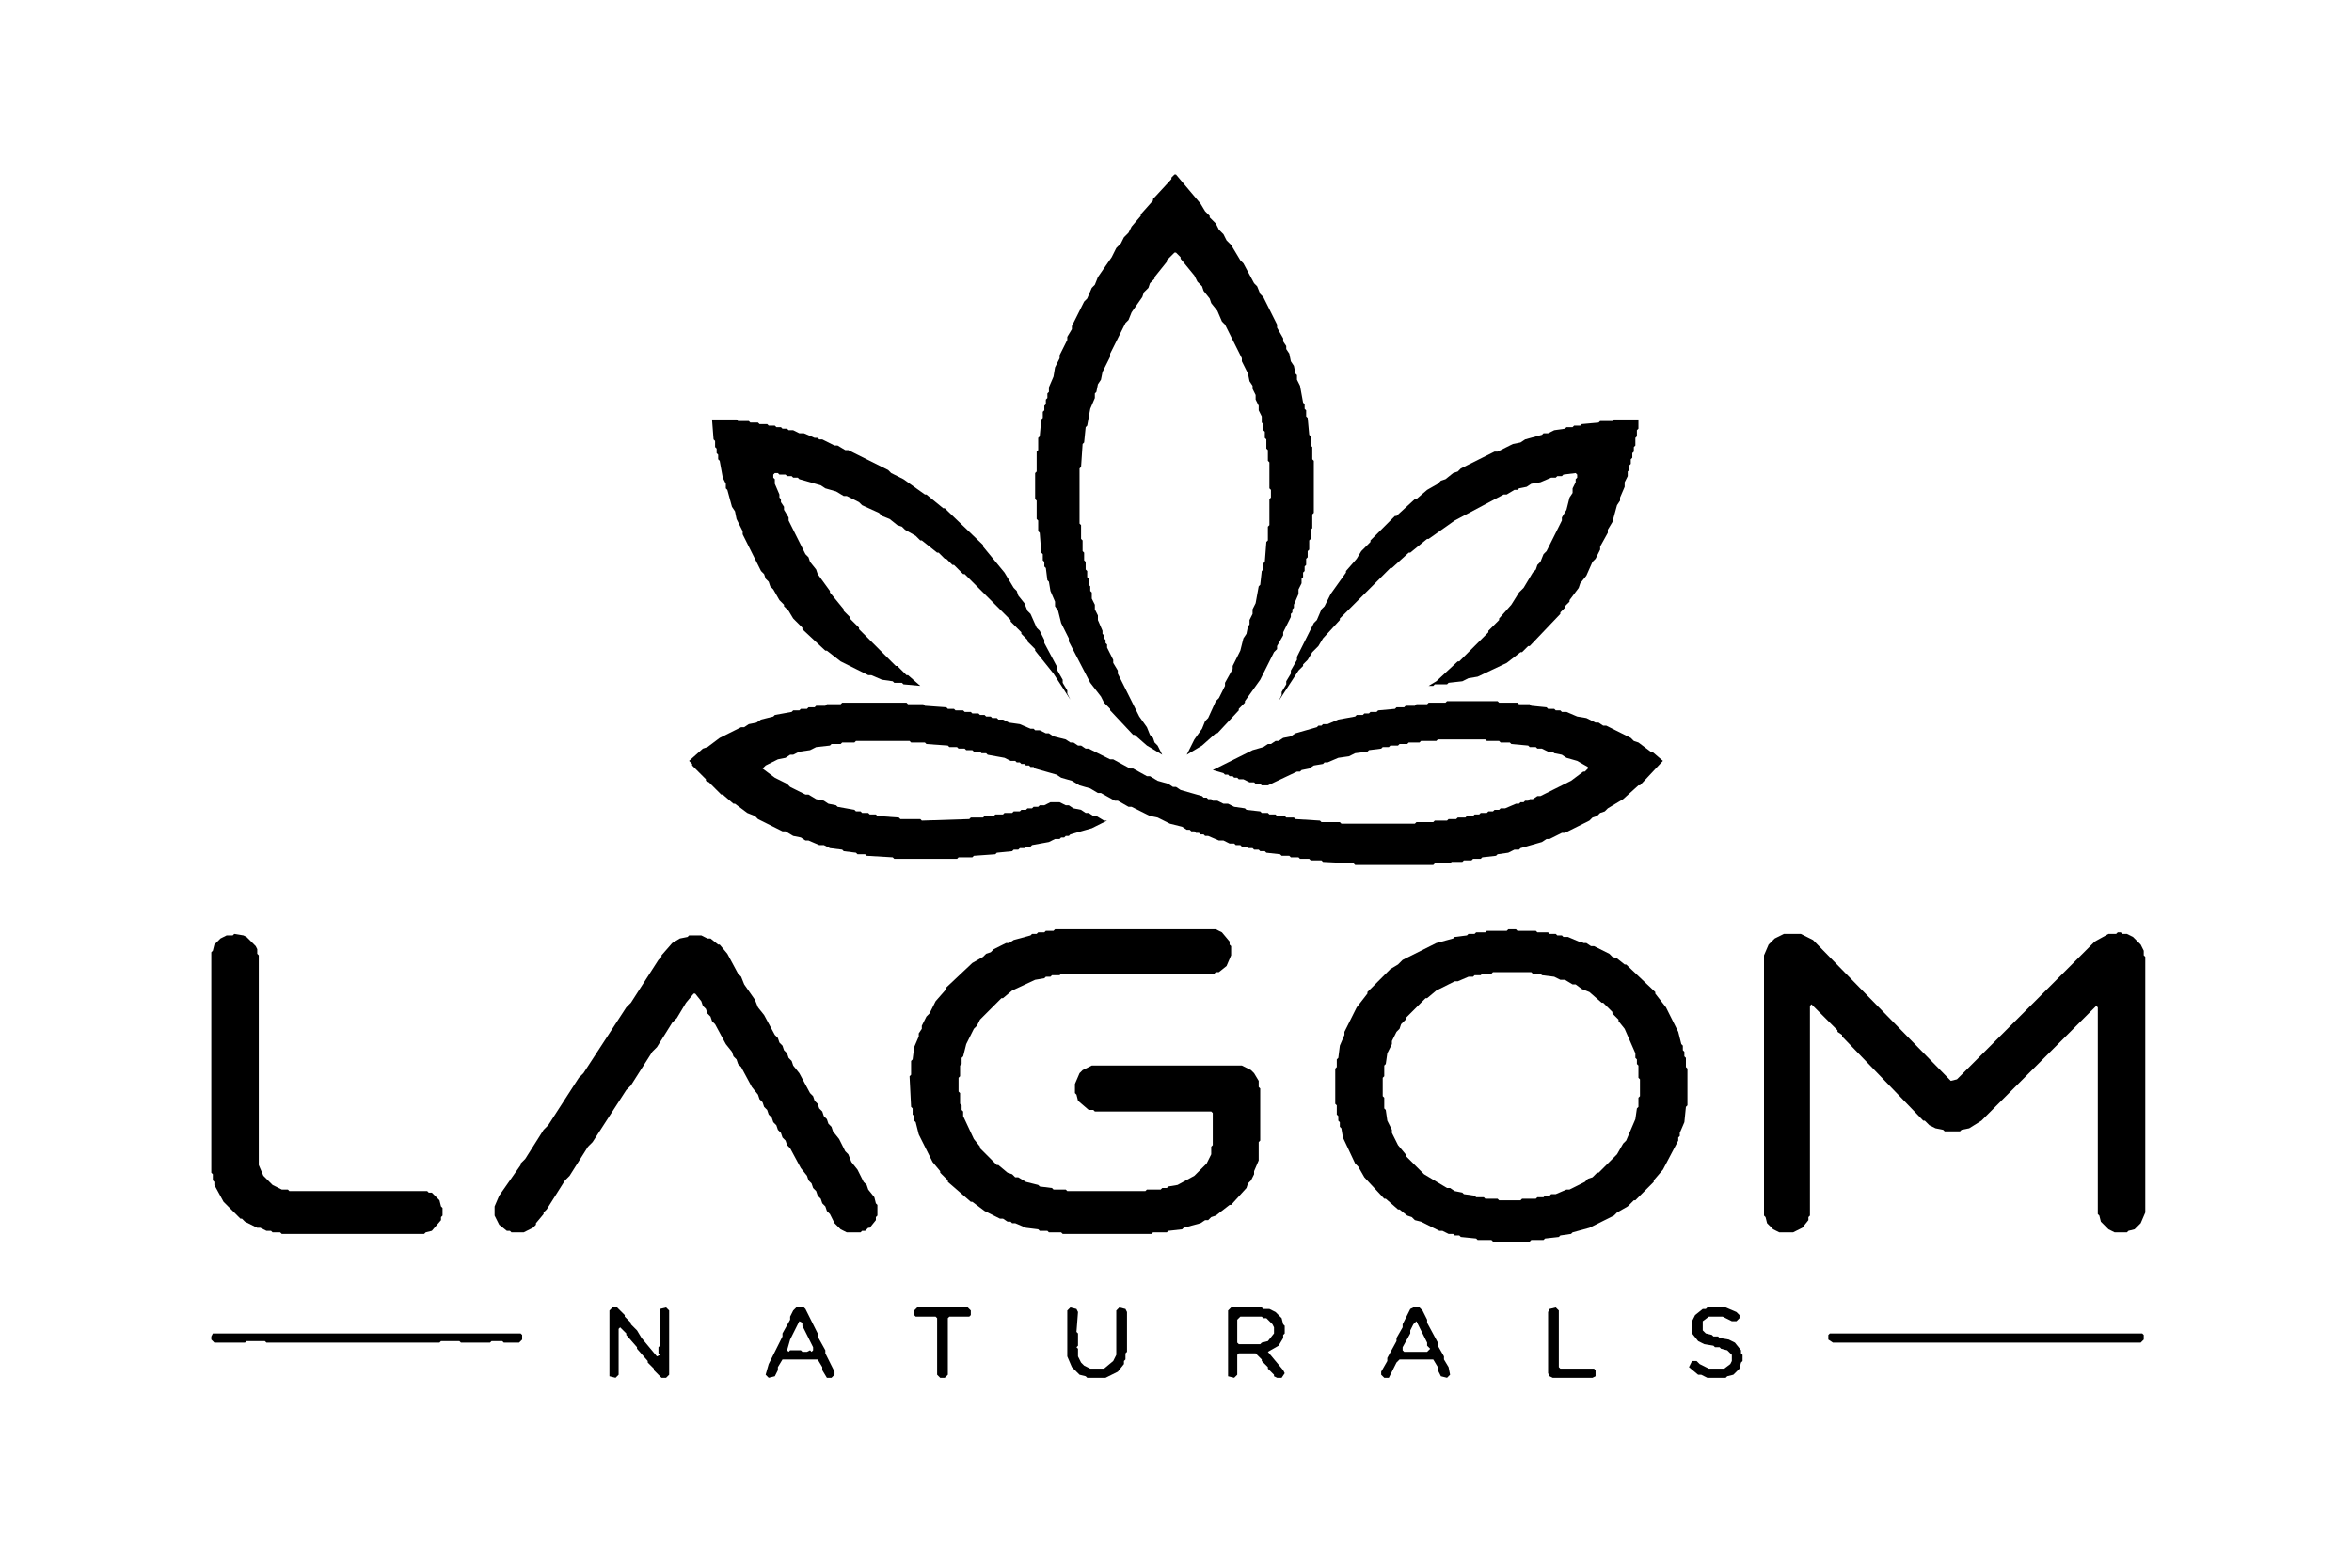
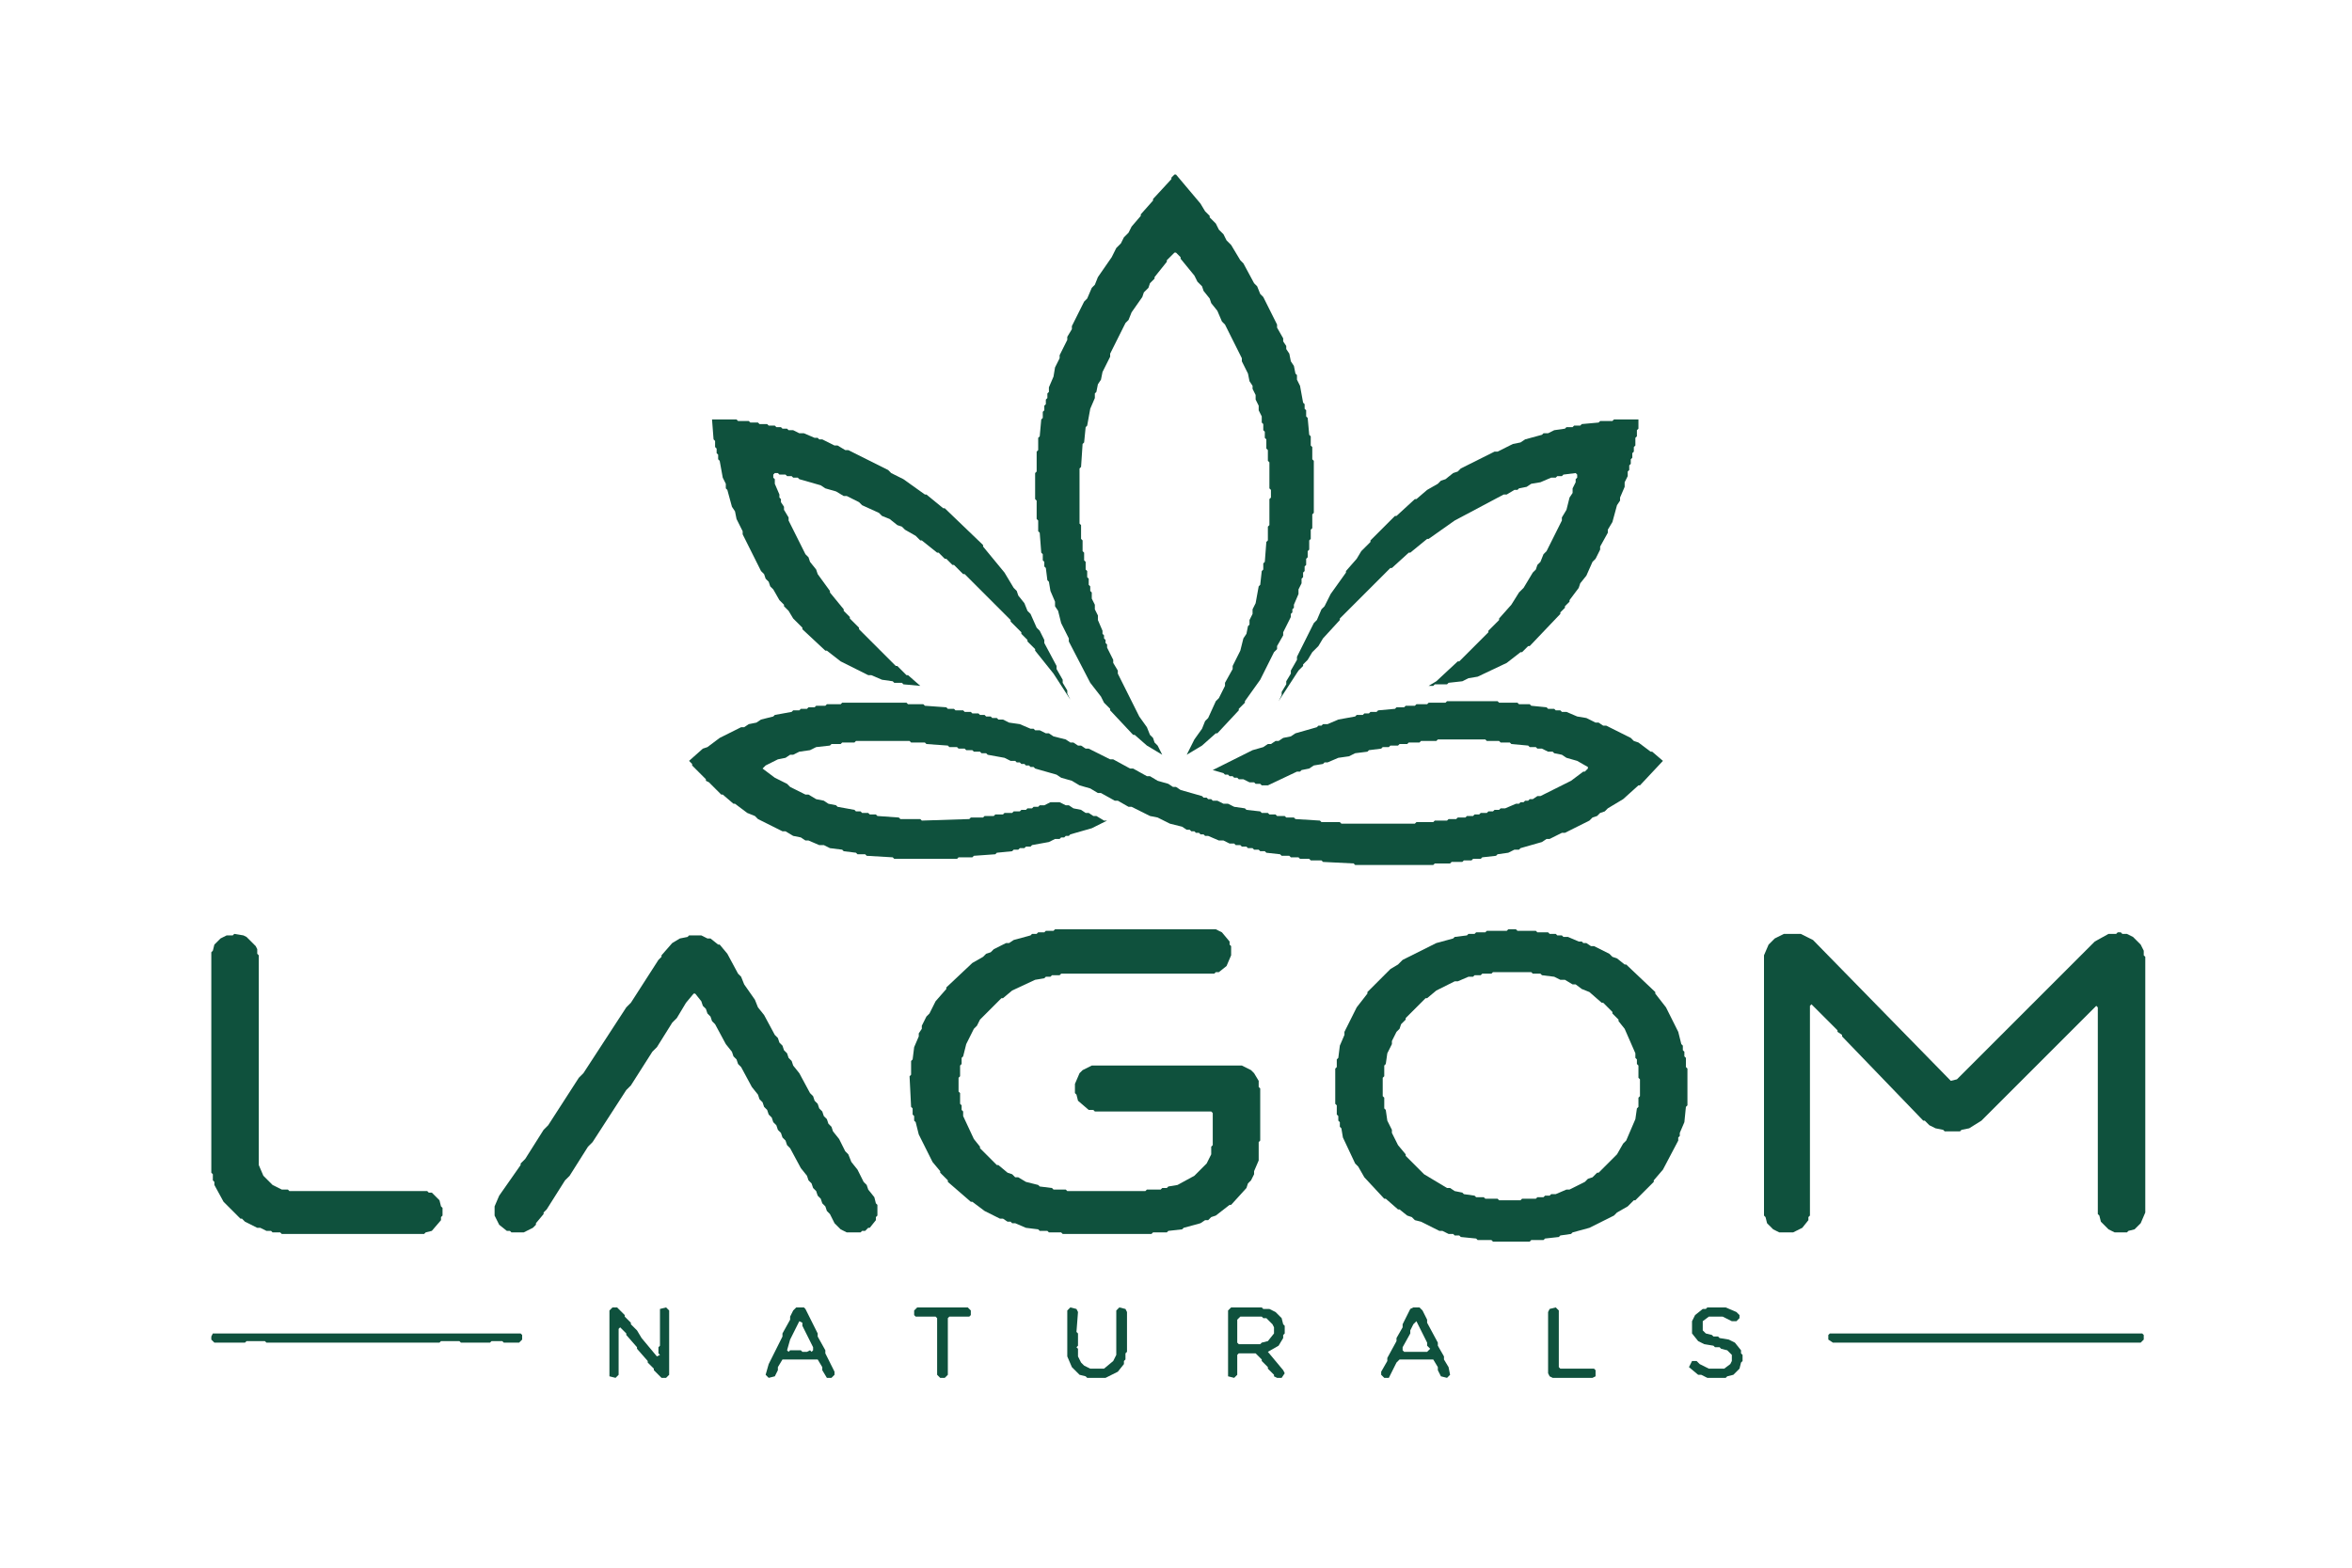
<svg xmlns="http://www.w3.org/2000/svg" viewBox="0 0 1536 1024" role="img" aria-labelledby="title desc">
-   <g fill="#000000" fill-rule="evenodd">
+   <g fill="#0F513D" fill-rule="evenodd">
    <path d="M 1194 872 L 1194 875 L 1197 877 L 1398 877 L 1400 875 L 1400 872 L 1399 871 L 1195 871 Z" />
    <path d="M 138 873 L 138 875 L 140 877 L 160 877 L 161 876 L 173 876 L 174 877 L 287 877 L 288 876 L 300 876 L 301 877 L 320 877 L 321 876 L 328 876 L 329 877 L 339 877 L 341 875 L 341 872 L 340 871 L 139 871 Z" />
    <path d="M 1115 854 L 1114 855 L 1112 855 L 1107 859 L 1105 863 L 1105 871 L 1109 876 L 1113 878 L 1119 879 L 1120 880 L 1123 880 L 1124 881 L 1128 882 L 1131 885 L 1131 889 L 1130 891 L 1126 894 L 1116 894 L 1110 891 L 1108 889 L 1105 889 L 1103 893 L 1109 898 L 1111 898 L 1115 900 L 1127 900 L 1128 899 L 1132 898 L 1136 894 L 1137 890 L 1138 889 L 1138 885 L 1137 884 L 1137 882 L 1133 877 L 1129 875 L 1123 874 L 1122 873 L 1119 873 L 1118 872 L 1114 871 L 1112 869 L 1112 863 L 1116 860 L 1125 860 L 1131 863 L 1134 863 L 1136 861 L 1136 859 L 1134 857 L 1127 854 Z" />
    <path d="M 1012 855 L 1011 857 L 1011 897 L 1012 899 L 1014 900 L 1040 900 L 1042 899 L 1042 895 L 1041 894 L 1019 894 L 1018 893 L 1018 856 L 1016 854 Z" />
    <path d="M 921 855 L 916 865 L 916 867 L 912 874 L 912 876 L 906 887 L 906 889 L 902 896 L 902 898 L 904 900 L 907 900 L 912 890 L 914 888 L 936 888 L 939 893 L 939 895 L 941 899 L 945 900 L 947 898 L 946 893 L 943 888 L 943 886 L 939 879 L 939 877 L 932 864 L 932 862 L 929 856 L 927 854 L 923 854 Z M 925 863 L 932 877 L 932 879 L 934 881 L 932 883 L 917 883 L 916 882 L 916 880 L 921 871 L 921 869 L 923 865 Z" />
    <path d="M 804 854 L 802 856 L 802 899 L 806 900 L 808 898 L 808 885 L 809 884 L 820 884 L 824 888 L 824 889 L 828 893 L 828 894 L 832 898 L 832 899 L 834 900 L 837 900 L 839 897 L 838 895 L 828 883 L 835 879 L 838 874 L 838 872 L 839 871 L 839 866 L 838 865 L 837 861 L 833 857 L 829 855 L 825 855 L 824 854 Z M 808 862 L 810 860 L 824 860 L 825 861 L 827 861 L 831 865 L 832 867 L 832 871 L 828 876 L 824 877 L 823 878 L 809 878 L 808 877 Z" />
    <path d="M 699 854 L 697 856 L 697 886 L 700 893 L 705 898 L 709 899 L 710 900 L 722 900 L 730 896 L 734 891 L 734 889 L 735 888 L 735 884 L 736 883 L 736 857 L 735 855 L 731 854 L 729 856 L 729 885 L 727 889 L 721 894 L 712 894 L 708 892 L 706 890 L 704 886 L 704 881 L 703 880 L 704 879 L 704 871 L 703 870 L 704 857 L 703 855 Z" />
    <path d="M 599 854 L 597 856 L 597 859 L 598 860 L 611 860 L 612 861 L 612 898 L 614 900 L 617 900 L 619 898 L 619 861 L 620 860 L 633 860 L 634 859 L 634 856 L 632 854 Z" />
    <path d="M 520 854 L 518 856 L 516 860 L 516 862 L 511 871 L 511 873 L 502 891 L 500 898 L 502 900 L 506 899 L 508 895 L 508 893 L 511 888 L 534 888 L 537 893 L 537 895 L 540 900 L 543 900 L 545 898 L 545 896 L 539 884 L 539 882 L 534 873 L 534 871 L 526 855 L 525 854 Z M 522 863 L 524 864 L 524 866 L 531 880 L 531 882 L 530 883 L 529 882 L 527 883 L 524 883 L 523 882 L 516 882 L 515 883 L 514 882 L 516 875 Z" />
    <path d="M 400 854 L 398 856 L 398 899 L 402 900 L 404 898 L 404 868 L 405 867 L 409 871 L 409 872 L 416 880 L 416 881 L 423 889 L 423 890 L 427 894 L 427 895 L 432 900 L 435 900 L 437 898 L 437 856 L 435 854 L 431 855 L 431 879 L 430 880 L 430 884 L 431 885 L 429 886 L 419 874 L 416 869 L 412 865 L 412 864 L 408 860 L 408 859 L 403 854 Z" />
    <path d="M 573 787 L 572 786 L 571 782 L 567 777 L 566 774 L 564 772 L 560 764 L 556 759 L 554 754 L 552 752 L 548 744 L 544 739 L 543 736 L 541 734 L 540 731 L 538 729 L 537 726 L 535 724 L 534 721 L 532 719 L 531 716 L 529 714 L 522 701 L 518 696 L 517 693 L 515 691 L 514 688 L 512 686 L 511 683 L 509 681 L 508 678 L 506 676 L 499 663 L 495 658 L 493 653 L 486 643 L 484 638 L 482 636 L 475 623 L 470 617 L 469 617 L 464 613 L 462 613 L 458 611 L 450 611 L 449 612 L 444 613 L 439 616 L 432 624 L 432 625 L 430 627 L 412 655 L 409 658 L 381 701 L 378 704 L 358 735 L 355 738 L 343 757 L 340 760 L 340 761 L 326 781 L 323 788 L 323 794 L 326 800 L 331 804 L 333 804 L 334 805 L 342 805 L 348 802 L 350 800 L 350 799 L 355 793 L 355 792 L 357 790 L 369 771 L 372 768 L 384 749 L 387 746 L 409 712 L 412 709 L 426 687 L 429 684 L 439 668 L 442 665 L 448 655 L 453 649 L 454 649 L 458 654 L 459 657 L 461 659 L 462 662 L 464 664 L 465 667 L 467 669 L 474 682 L 478 687 L 479 690 L 481 692 L 482 695 L 484 697 L 491 710 L 495 715 L 496 718 L 498 720 L 499 723 L 501 725 L 502 728 L 504 730 L 505 733 L 507 735 L 508 738 L 510 740 L 511 743 L 513 745 L 514 748 L 516 750 L 523 763 L 527 768 L 528 771 L 530 773 L 531 776 L 533 778 L 534 781 L 536 783 L 537 786 L 539 788 L 540 791 L 542 793 L 545 799 L 549 803 L 553 805 L 562 805 L 563 804 L 565 804 L 567 802 L 568 802 L 572 797 L 572 795 L 573 794 Z" />
    <path d="M 144 613 L 140 617 L 139 621 L 138 622 L 138 766 L 139 767 L 139 771 L 140 772 L 140 774 L 146 785 L 157 796 L 158 796 L 160 798 L 168 802 L 170 802 L 174 804 L 177 804 L 178 805 L 183 805 L 184 806 L 277 806 L 278 805 L 282 804 L 288 797 L 288 795 L 289 794 L 289 789 L 288 788 L 287 784 L 282 779 L 280 779 L 279 778 L 189 778 L 188 777 L 184 777 L 178 774 L 172 768 L 169 761 L 169 624 L 168 623 L 168 620 L 167 618 L 161 612 L 159 611 L 153 610 L 152 611 L 148 611 Z" />
    <path d="M 1398 617 L 1393 612 L 1389 610 L 1386 610 L 1385 609 L 1383 609 L 1382 610 L 1377 610 L 1368 615 L 1278 705 L 1274 706 L 1184 614 L 1176 610 L 1165 610 L 1159 613 L 1155 617 L 1152 624 L 1152 794 L 1153 795 L 1154 799 L 1158 803 L 1162 805 L 1171 805 L 1177 802 L 1181 797 L 1181 795 L 1182 794 L 1182 657 L 1183 656 L 1200 673 L 1200 674 L 1203 676 L 1203 677 L 1256 732 L 1257 732 L 1260 735 L 1264 737 L 1269 738 L 1270 739 L 1280 739 L 1281 738 L 1286 737 L 1294 732 L 1369 657 L 1370 658 L 1370 793 L 1371 794 L 1372 798 L 1377 803 L 1381 805 L 1389 805 L 1390 804 L 1394 803 L 1398 799 L 1401 792 L 1401 625 L 1400 624 L 1400 621 Z" />
    <path d="M 964 609 L 963 610 L 959 610 L 958 611 L 950 612 L 949 613 L 938 616 L 916 627 L 913 630 L 908 633 L 893 648 L 893 649 L 886 658 L 878 674 L 878 676 L 875 683 L 874 691 L 873 692 L 873 697 L 872 698 L 872 721 L 873 722 L 873 728 L 874 729 L 874 732 L 875 733 L 875 736 L 876 737 L 877 743 L 885 760 L 887 762 L 891 769 L 904 783 L 905 783 L 913 790 L 914 790 L 919 794 L 922 795 L 924 797 L 928 798 L 940 804 L 942 804 L 946 806 L 949 806 L 950 807 L 953 807 L 954 808 L 964 809 L 965 810 L 974 810 L 975 811 L 999 811 L 1000 810 L 1008 810 L 1009 809 L 1018 808 L 1019 807 L 1026 806 L 1027 805 L 1038 802 L 1054 794 L 1056 792 L 1063 788 L 1067 784 L 1068 784 L 1080 772 L 1080 771 L 1086 764 L 1096 745 L 1096 743 L 1097 742 L 1097 740 L 1100 733 L 1101 723 L 1102 722 L 1102 698 L 1101 697 L 1101 691 L 1100 690 L 1100 687 L 1099 686 L 1099 683 L 1098 682 L 1096 674 L 1088 658 L 1081 649 L 1081 648 L 1062 630 L 1061 630 L 1056 626 L 1053 625 L 1051 623 L 1041 618 L 1039 618 L 1036 616 L 1034 616 L 1033 615 L 1031 615 L 1024 612 L 1021 612 L 1020 611 L 1017 611 L 1016 610 L 1012 610 L 1011 609 L 1004 609 L 1003 608 L 991 608 L 990 607 L 985 607 L 984 608 L 971 608 L 970 609 Z M 938 647 L 950 641 L 952 641 L 959 638 L 962 638 L 963 637 L 967 637 L 968 636 L 974 636 L 975 635 L 1000 635 L 1001 636 L 1006 636 L 1007 637 L 1015 638 L 1019 640 L 1022 640 L 1027 643 L 1029 643 L 1033 646 L 1038 648 L 1046 655 L 1047 655 L 1053 661 L 1053 662 L 1057 666 L 1057 667 L 1061 672 L 1068 688 L 1068 691 L 1069 692 L 1069 695 L 1070 696 L 1070 704 L 1071 705 L 1071 716 L 1070 717 L 1070 723 L 1069 724 L 1068 731 L 1062 745 L 1060 747 L 1056 754 L 1044 766 L 1043 766 L 1040 769 L 1037 770 L 1035 772 L 1025 777 L 1023 777 L 1016 780 L 1013 780 L 1012 781 L 1009 781 L 1008 782 L 1004 782 L 1003 783 L 994 783 L 993 784 L 979 784 L 978 783 L 970 783 L 969 782 L 964 782 L 963 781 L 956 780 L 955 779 L 950 778 L 947 776 L 945 776 L 930 767 L 918 755 L 918 754 L 913 748 L 909 740 L 909 738 L 906 732 L 905 725 L 904 724 L 904 717 L 903 716 L 903 704 L 904 703 L 904 696 L 905 695 L 906 688 L 909 682 L 909 680 L 912 674 L 914 672 L 915 669 L 918 666 L 918 665 L 931 652 L 932 652 Z" />
    <path d="M 618 645 L 618 646 L 611 654 L 607 662 L 605 664 L 602 670 L 602 672 L 600 675 L 600 677 L 597 684 L 596 692 L 595 693 L 595 702 L 594 703 L 595 723 L 596 724 L 596 728 L 597 729 L 597 732 L 598 733 L 600 741 L 609 759 L 614 765 L 614 766 L 619 771 L 619 772 L 634 785 L 635 785 L 643 791 L 653 796 L 655 796 L 658 798 L 660 798 L 661 799 L 663 799 L 670 802 L 678 803 L 679 804 L 684 804 L 685 805 L 693 805 L 694 806 L 752 806 L 753 805 L 762 805 L 763 804 L 772 803 L 773 802 L 784 799 L 787 797 L 789 797 L 791 795 L 794 794 L 803 787 L 804 787 L 814 776 L 815 773 L 817 771 L 819 767 L 819 765 L 822 758 L 822 746 L 823 745 L 823 711 L 822 710 L 822 706 L 819 701 L 817 699 L 811 696 L 713 696 L 707 699 L 705 701 L 702 708 L 702 714 L 703 715 L 704 719 L 711 725 L 714 725 L 715 726 L 791 726 L 792 727 L 792 748 L 791 749 L 791 754 L 788 760 L 780 768 L 769 774 L 763 775 L 762 776 L 759 776 L 758 777 L 749 777 L 748 778 L 697 778 L 696 777 L 688 777 L 687 776 L 679 775 L 678 774 L 670 772 L 665 769 L 663 769 L 661 767 L 658 766 L 652 761 L 651 761 L 640 750 L 640 749 L 636 744 L 629 729 L 629 726 L 628 725 L 628 722 L 627 721 L 627 714 L 626 713 L 626 704 L 627 703 L 627 696 L 628 695 L 628 691 L 629 690 L 631 682 L 636 672 L 638 670 L 640 666 L 654 652 L 655 652 L 661 647 L 676 640 L 682 639 L 683 638 L 686 638 L 687 637 L 692 637 L 693 636 L 793 636 L 794 635 L 796 635 L 801 631 L 804 624 L 804 618 L 803 617 L 803 615 L 798 609 L 794 607 L 689 607 L 688 608 L 683 608 L 682 609 L 678 609 L 677 610 L 674 610 L 673 611 L 662 614 L 659 616 L 657 616 L 649 620 L 647 622 L 644 623 L 642 625 L 635 629 Z" />
    <path d="M 1086 497 L 1079 491 L 1078 491 L 1070 485 L 1067 484 L 1065 482 L 1049 474 L 1047 474 L 1044 472 L 1042 472 L 1036 469 L 1030 468 L 1023 465 L 1020 465 L 1019 464 L 1016 464 L 1015 463 L 1011 463 L 1010 462 L 1000 461 L 999 460 L 992 460 L 991 459 L 979 459 L 978 458 L 945 458 L 944 459 L 933 459 L 932 460 L 925 460 L 924 461 L 918 461 L 917 462 L 912 462 L 911 463 L 900 464 L 899 465 L 895 465 L 894 466 L 891 466 L 890 467 L 886 467 L 885 468 L 874 470 L 867 473 L 864 473 L 863 474 L 861 474 L 860 475 L 846 479 L 843 481 L 838 482 L 835 484 L 833 484 L 830 486 L 828 486 L 825 488 L 818 490 L 792 503 L 799 505 L 800 506 L 802 506 L 803 507 L 805 507 L 806 508 L 808 508 L 809 509 L 812 509 L 816 511 L 819 511 L 820 512 L 823 512 L 824 513 L 828 513 L 847 504 L 849 504 L 850 503 L 855 502 L 858 500 L 864 499 L 865 498 L 867 498 L 874 495 L 881 494 L 885 492 L 893 491 L 894 490 L 902 489 L 903 488 L 907 488 L 908 487 L 913 487 L 914 486 L 919 486 L 920 485 L 927 485 L 928 484 L 938 484 L 939 483 L 970 483 L 971 484 L 979 484 L 980 485 L 986 485 L 987 486 L 998 487 L 999 488 L 1003 488 L 1004 489 L 1007 489 L 1011 491 L 1014 491 L 1015 492 L 1020 493 L 1023 495 L 1030 497 L 1037 501 L 1037 502 L 1035 504 L 1034 504 L 1026 510 L 1006 520 L 1004 520 L 1001 522 L 999 522 L 998 523 L 996 523 L 995 524 L 993 524 L 992 525 L 990 525 L 983 528 L 980 528 L 979 529 L 976 529 L 975 530 L 972 530 L 971 531 L 967 531 L 966 532 L 963 532 L 962 533 L 958 533 L 957 534 L 952 534 L 951 535 L 946 535 L 945 536 L 937 536 L 936 537 L 925 537 L 924 538 L 876 538 L 875 537 L 863 537 L 862 536 L 846 535 L 845 534 L 840 534 L 839 533 L 834 533 L 833 532 L 829 532 L 828 531 L 824 531 L 823 530 L 814 529 L 813 528 L 806 527 L 802 525 L 799 525 L 795 523 L 792 523 L 791 522 L 789 522 L 788 521 L 786 521 L 785 520 L 771 516 L 768 514 L 766 514 L 763 512 L 756 510 L 751 507 L 749 507 L 740 502 L 738 502 L 727 496 L 725 496 L 711 489 L 709 489 L 706 487 L 704 487 L 701 485 L 699 485 L 696 483 L 688 481 L 685 479 L 683 479 L 679 477 L 676 477 L 675 476 L 673 476 L 666 473 L 659 472 L 655 470 L 652 470 L 651 469 L 648 469 L 647 468 L 644 468 L 643 467 L 640 467 L 639 466 L 635 466 L 634 465 L 630 465 L 629 464 L 624 464 L 623 463 L 619 463 L 618 462 L 604 461 L 603 460 L 593 460 L 592 459 L 550 459 L 549 460 L 540 460 L 539 461 L 533 461 L 532 462 L 528 462 L 527 463 L 523 463 L 522 464 L 518 464 L 517 465 L 506 467 L 505 468 L 497 470 L 494 472 L 489 473 L 486 475 L 484 475 L 470 482 L 462 488 L 459 489 L 450 497 L 452 499 L 452 500 L 461 509 L 461 510 L 463 511 L 471 519 L 472 519 L 479 525 L 480 525 L 488 531 L 493 533 L 495 535 L 511 543 L 513 543 L 518 546 L 523 547 L 526 549 L 528 549 L 535 552 L 538 552 L 542 554 L 550 555 L 551 556 L 559 557 L 560 558 L 565 558 L 566 559 L 583 560 L 584 561 L 625 561 L 626 560 L 635 560 L 636 559 L 650 558 L 651 557 L 661 556 L 662 555 L 665 555 L 666 554 L 669 554 L 670 553 L 673 553 L 674 552 L 685 550 L 689 548 L 692 548 L 693 547 L 695 547 L 696 546 L 698 546 L 699 545 L 713 541 L 723 536 L 721 536 L 716 533 L 714 533 L 711 531 L 709 531 L 706 529 L 701 528 L 698 526 L 696 526 L 692 524 L 686 524 L 682 526 L 679 526 L 678 527 L 675 527 L 674 528 L 671 528 L 670 529 L 667 529 L 666 530 L 662 530 L 661 531 L 656 531 L 655 532 L 650 532 L 649 533 L 643 533 L 642 534 L 634 534 L 633 535 L 602 536 L 601 535 L 588 535 L 587 534 L 573 533 L 572 532 L 568 532 L 567 531 L 563 531 L 562 530 L 559 530 L 558 529 L 547 527 L 546 526 L 541 525 L 538 523 L 533 522 L 528 519 L 526 519 L 516 514 L 514 512 L 506 508 L 498 502 L 500 500 L 508 496 L 513 495 L 516 493 L 518 493 L 522 491 L 529 490 L 533 488 L 542 487 L 543 486 L 549 486 L 550 485 L 558 485 L 559 484 L 594 484 L 595 485 L 604 485 L 605 486 L 619 487 L 620 488 L 625 488 L 626 489 L 630 489 L 631 490 L 635 490 L 636 491 L 640 491 L 641 492 L 644 492 L 645 493 L 656 495 L 660 497 L 663 497 L 664 498 L 666 498 L 667 499 L 669 499 L 670 500 L 672 500 L 673 501 L 675 501 L 676 502 L 690 506 L 693 508 L 700 510 L 705 513 L 712 515 L 717 518 L 719 518 L 728 523 L 730 523 L 737 527 L 739 527 L 751 533 L 756 534 L 764 538 L 772 540 L 775 542 L 777 542 L 778 543 L 780 543 L 781 544 L 783 544 L 784 545 L 786 545 L 787 546 L 789 546 L 796 549 L 799 549 L 803 551 L 806 551 L 807 552 L 810 552 L 811 553 L 814 553 L 815 554 L 818 554 L 819 555 L 822 555 L 823 556 L 826 556 L 827 557 L 836 558 L 837 559 L 842 559 L 843 560 L 848 560 L 849 561 L 855 561 L 856 562 L 863 562 L 864 563 L 884 564 L 885 565 L 936 565 L 937 564 L 947 564 L 948 563 L 955 563 L 956 562 L 961 562 L 962 561 L 967 561 L 968 560 L 977 559 L 978 558 L 985 557 L 989 555 L 992 555 L 993 554 L 1007 550 L 1010 548 L 1012 548 L 1020 544 L 1022 544 L 1038 536 L 1040 534 L 1043 533 L 1045 531 L 1048 530 L 1050 528 L 1060 522 L 1070 513 L 1071 513 Z" />
    <path d="M 1070 274 L 1054 274 L 1053 275 L 1045 275 L 1044 276 L 1033 277 L 1032 278 L 1028 278 L 1027 279 L 1023 279 L 1022 280 L 1015 281 L 1011 283 L 1008 283 L 1007 284 L 996 287 L 993 289 L 988 290 L 978 295 L 976 295 L 954 306 L 952 308 L 949 309 L 944 313 L 941 314 L 939 316 L 932 320 L 925 326 L 924 326 L 912 337 L 911 337 L 895 353 L 895 354 L 889 360 L 886 365 L 879 373 L 879 374 L 869 388 L 865 396 L 863 398 L 860 405 L 858 407 L 847 429 L 847 431 L 843 438 L 843 440 L 840 445 L 840 447 L 837 452 L 837 454 L 835 458 L 848 438 L 851 435 L 851 434 L 854 431 L 857 426 L 861 422 L 864 417 L 875 405 L 875 404 L 908 371 L 909 371 L 920 361 L 921 361 L 932 352 L 933 352 L 950 340 L 982 323 L 984 323 L 989 320 L 991 320 L 992 319 L 997 318 L 1000 316 L 1006 315 L 1013 312 L 1016 312 L 1017 311 L 1020 311 L 1021 310 L 1029 309 L 1030 310 L 1030 312 L 1029 313 L 1029 315 L 1027 319 L 1027 322 L 1025 325 L 1023 333 L 1020 338 L 1020 340 L 1010 360 L 1008 362 L 1006 367 L 1004 369 L 1003 372 L 1001 374 L 995 384 L 992 387 L 987 395 L 979 404 L 979 405 L 972 412 L 972 413 L 953 432 L 952 432 L 938 445 L 933 448 L 936 448 L 937 447 L 945 447 L 946 446 L 955 445 L 959 443 L 965 442 L 984 433 L 993 426 L 994 426 L 998 422 L 999 422 L 1019 401 L 1019 400 L 1022 397 L 1022 396 L 1025 393 L 1025 392 L 1031 384 L 1032 381 L 1036 376 L 1040 367 L 1042 365 L 1045 359 L 1045 357 L 1050 348 L 1050 346 L 1053 341 L 1056 330 L 1058 327 L 1058 325 L 1061 318 L 1061 315 L 1063 311 L 1063 308 L 1064 307 L 1064 304 L 1065 303 L 1065 300 L 1066 299 L 1066 296 L 1067 295 L 1067 292 L 1068 291 L 1068 286 L 1069 285 L 1069 281 L 1070 280 Z" />
    <path d="M 465 274 L 466 287 L 467 288 L 467 292 L 468 293 L 468 296 L 469 297 L 469 300 L 470 301 L 472 312 L 474 316 L 474 319 L 475 320 L 478 331 L 480 334 L 481 339 L 485 347 L 485 349 L 497 373 L 499 375 L 500 378 L 502 380 L 503 383 L 505 385 L 509 392 L 512 395 L 512 396 L 515 399 L 518 404 L 524 410 L 524 411 L 539 425 L 540 425 L 549 432 L 567 441 L 569 441 L 576 444 L 583 445 L 584 446 L 589 446 L 590 447 L 601 448 L 593 441 L 592 441 L 586 435 L 585 435 L 561 411 L 561 410 L 555 404 L 555 403 L 551 399 L 551 398 L 542 387 L 542 386 L 534 375 L 533 372 L 529 367 L 528 364 L 526 362 L 515 340 L 515 338 L 512 333 L 512 331 L 510 328 L 510 326 L 509 325 L 509 323 L 506 316 L 506 313 L 505 312 L 505 310 L 506 309 L 508 309 L 509 310 L 513 310 L 514 311 L 517 311 L 518 312 L 521 312 L 522 313 L 536 317 L 539 319 L 546 321 L 551 324 L 553 324 L 561 328 L 563 330 L 574 335 L 576 337 L 581 339 L 586 343 L 589 344 L 591 346 L 598 350 L 601 353 L 602 353 L 612 361 L 613 361 L 617 365 L 618 365 L 622 369 L 623 369 L 629 375 L 630 375 L 660 405 L 660 406 L 667 413 L 667 414 L 671 418 L 671 419 L 676 424 L 676 425 L 688 440 L 699 457 L 697 453 L 697 451 L 694 446 L 694 444 L 690 437 L 690 435 L 682 420 L 682 418 L 679 412 L 677 410 L 673 401 L 671 399 L 669 394 L 665 389 L 664 386 L 662 384 L 656 374 L 642 357 L 642 356 L 617 332 L 616 332 L 605 323 L 604 323 L 590 313 L 582 309 L 580 307 L 554 294 L 552 294 L 547 291 L 545 291 L 537 287 L 535 287 L 534 286 L 532 286 L 525 283 L 522 283 L 518 281 L 515 281 L 514 280 L 511 280 L 510 279 L 507 279 L 506 278 L 502 278 L 501 277 L 496 277 L 495 276 L 490 276 L 489 275 L 482 275 L 481 274 Z" />
    <path d="M 768 114 L 767 114 L 765 116 L 765 117 L 753 130 L 753 131 L 745 140 L 745 141 L 739 148 L 737 152 L 734 155 L 732 159 L 729 162 L 726 168 L 717 181 L 715 186 L 713 188 L 710 195 L 708 197 L 700 213 L 700 215 L 697 220 L 697 222 L 692 232 L 692 234 L 689 240 L 688 246 L 685 253 L 685 256 L 684 257 L 684 260 L 683 261 L 683 264 L 682 265 L 682 268 L 681 269 L 681 273 L 680 274 L 679 285 L 678 286 L 678 294 L 677 295 L 677 308 L 676 309 L 676 326 L 677 327 L 677 339 L 678 340 L 678 347 L 679 348 L 680 361 L 681 362 L 681 366 L 682 367 L 682 370 L 683 371 L 684 379 L 685 380 L 686 386 L 689 393 L 689 396 L 691 399 L 693 407 L 698 417 L 698 419 L 712 446 L 719 455 L 721 459 L 725 463 L 725 464 L 740 480 L 741 480 L 749 487 L 759 493 L 756 487 L 754 485 L 753 482 L 751 480 L 749 475 L 744 468 L 730 440 L 730 438 L 727 433 L 727 431 L 723 423 L 723 421 L 722 420 L 722 418 L 721 417 L 721 415 L 720 414 L 720 412 L 717 405 L 717 402 L 715 398 L 715 395 L 713 391 L 713 387 L 712 386 L 712 383 L 711 382 L 711 378 L 710 377 L 710 373 L 709 372 L 709 367 L 708 366 L 708 361 L 707 360 L 707 353 L 706 352 L 706 343 L 705 342 L 705 306 L 706 305 L 707 290 L 708 289 L 709 279 L 710 278 L 712 267 L 715 260 L 715 257 L 716 256 L 717 251 L 719 248 L 720 243 L 725 233 L 725 231 L 735 211 L 737 209 L 739 204 L 746 194 L 747 191 L 750 188 L 751 185 L 754 182 L 754 181 L 762 171 L 762 170 L 767 165 L 768 165 L 771 168 L 771 169 L 780 180 L 782 184 L 785 187 L 786 190 L 790 195 L 791 198 L 795 203 L 798 210 L 800 212 L 811 234 L 811 236 L 815 244 L 816 249 L 818 252 L 818 254 L 820 258 L 820 261 L 822 265 L 822 268 L 824 272 L 824 276 L 825 277 L 825 281 L 826 282 L 826 286 L 827 287 L 827 293 L 828 294 L 828 301 L 829 302 L 829 319 L 830 320 L 830 325 L 829 326 L 829 343 L 828 344 L 828 353 L 827 354 L 826 367 L 825 368 L 825 372 L 824 373 L 823 382 L 822 383 L 820 394 L 818 398 L 818 401 L 816 405 L 816 408 L 815 409 L 814 414 L 812 417 L 810 425 L 805 435 L 805 437 L 800 446 L 800 448 L 796 456 L 794 458 L 789 469 L 787 471 L 785 476 L 780 483 L 775 493 L 785 487 L 794 479 L 795 479 L 809 464 L 809 463 L 813 459 L 813 458 L 823 444 L 832 426 L 834 424 L 834 422 L 838 415 L 838 413 L 843 403 L 843 401 L 844 400 L 844 398 L 845 397 L 845 395 L 848 388 L 848 385 L 850 381 L 850 378 L 851 377 L 851 374 L 852 373 L 852 370 L 853 369 L 853 365 L 854 364 L 854 360 L 855 359 L 855 353 L 856 352 L 856 346 L 857 345 L 857 336 L 858 335 L 858 301 L 857 300 L 857 292 L 856 291 L 856 285 L 855 284 L 854 273 L 853 272 L 853 268 L 852 267 L 852 264 L 851 263 L 849 252 L 847 248 L 847 245 L 846 244 L 845 239 L 843 236 L 842 231 L 840 228 L 840 226 L 838 223 L 838 221 L 834 214 L 834 212 L 825 194 L 823 192 L 821 187 L 819 185 L 812 172 L 810 170 L 804 160 L 801 157 L 799 153 L 796 150 L 794 146 L 790 142 L 790 141 L 787 138 L 784 133 Z" />
  </g>
</svg>
